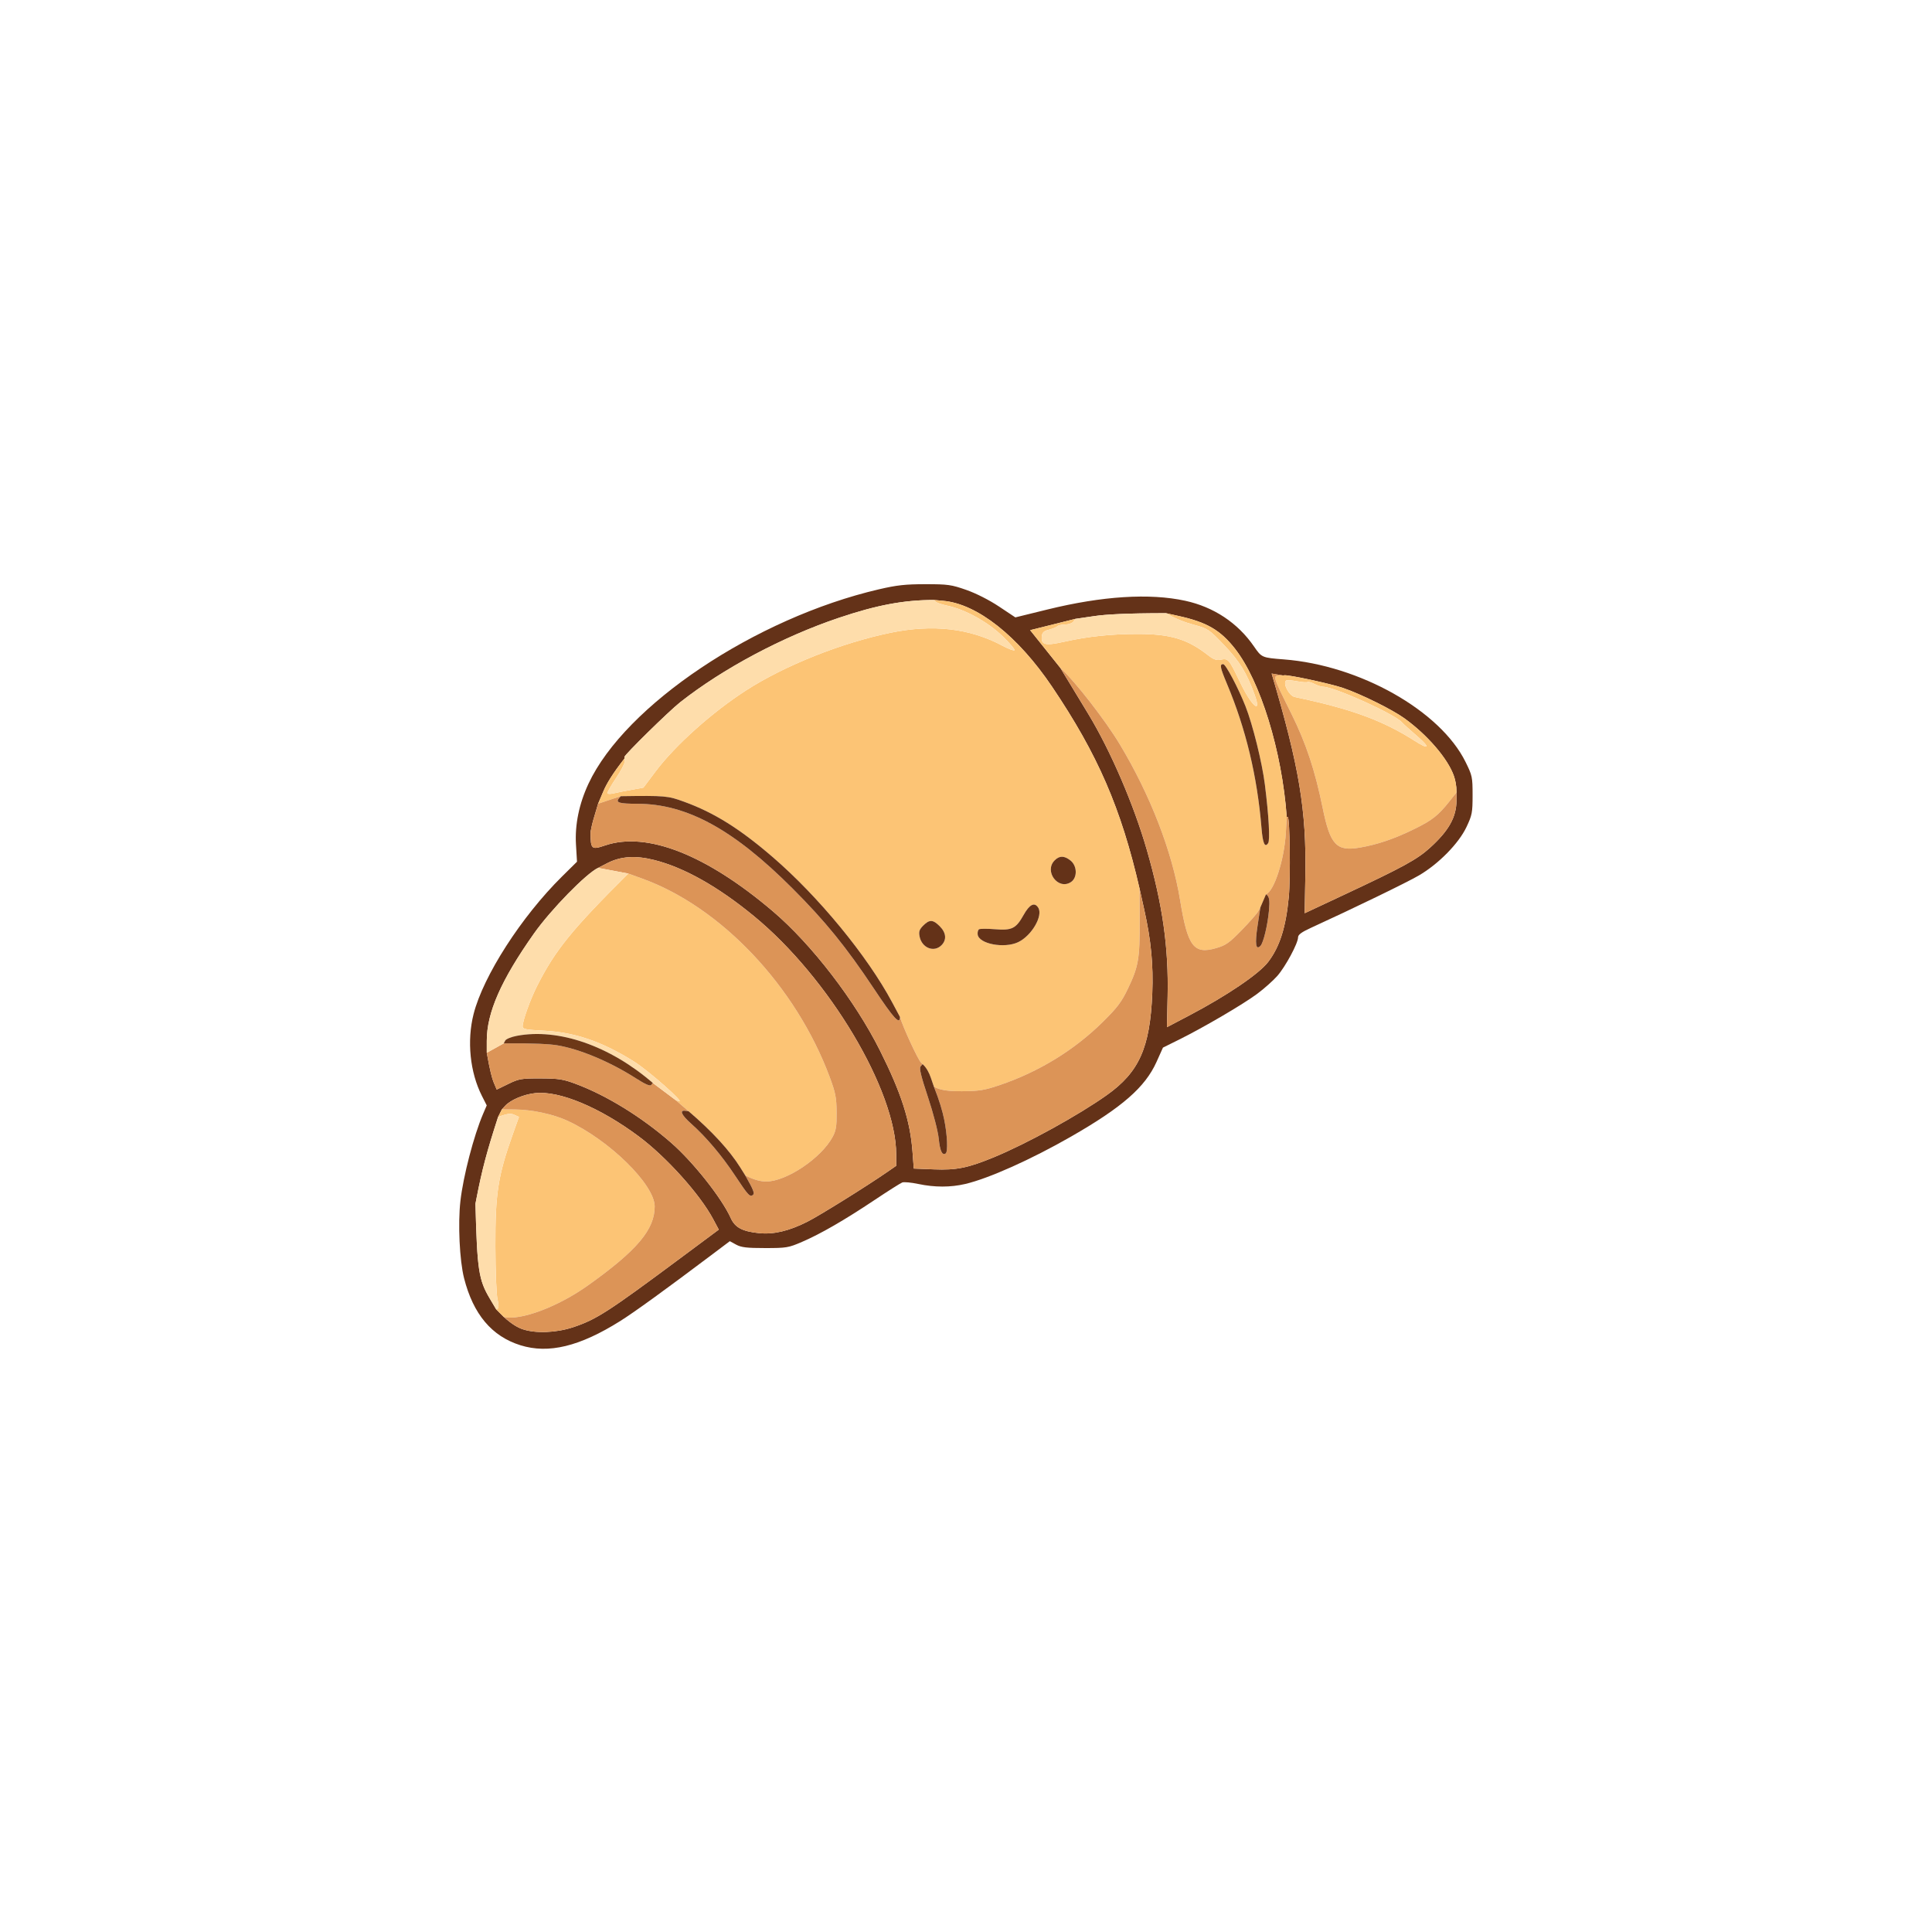
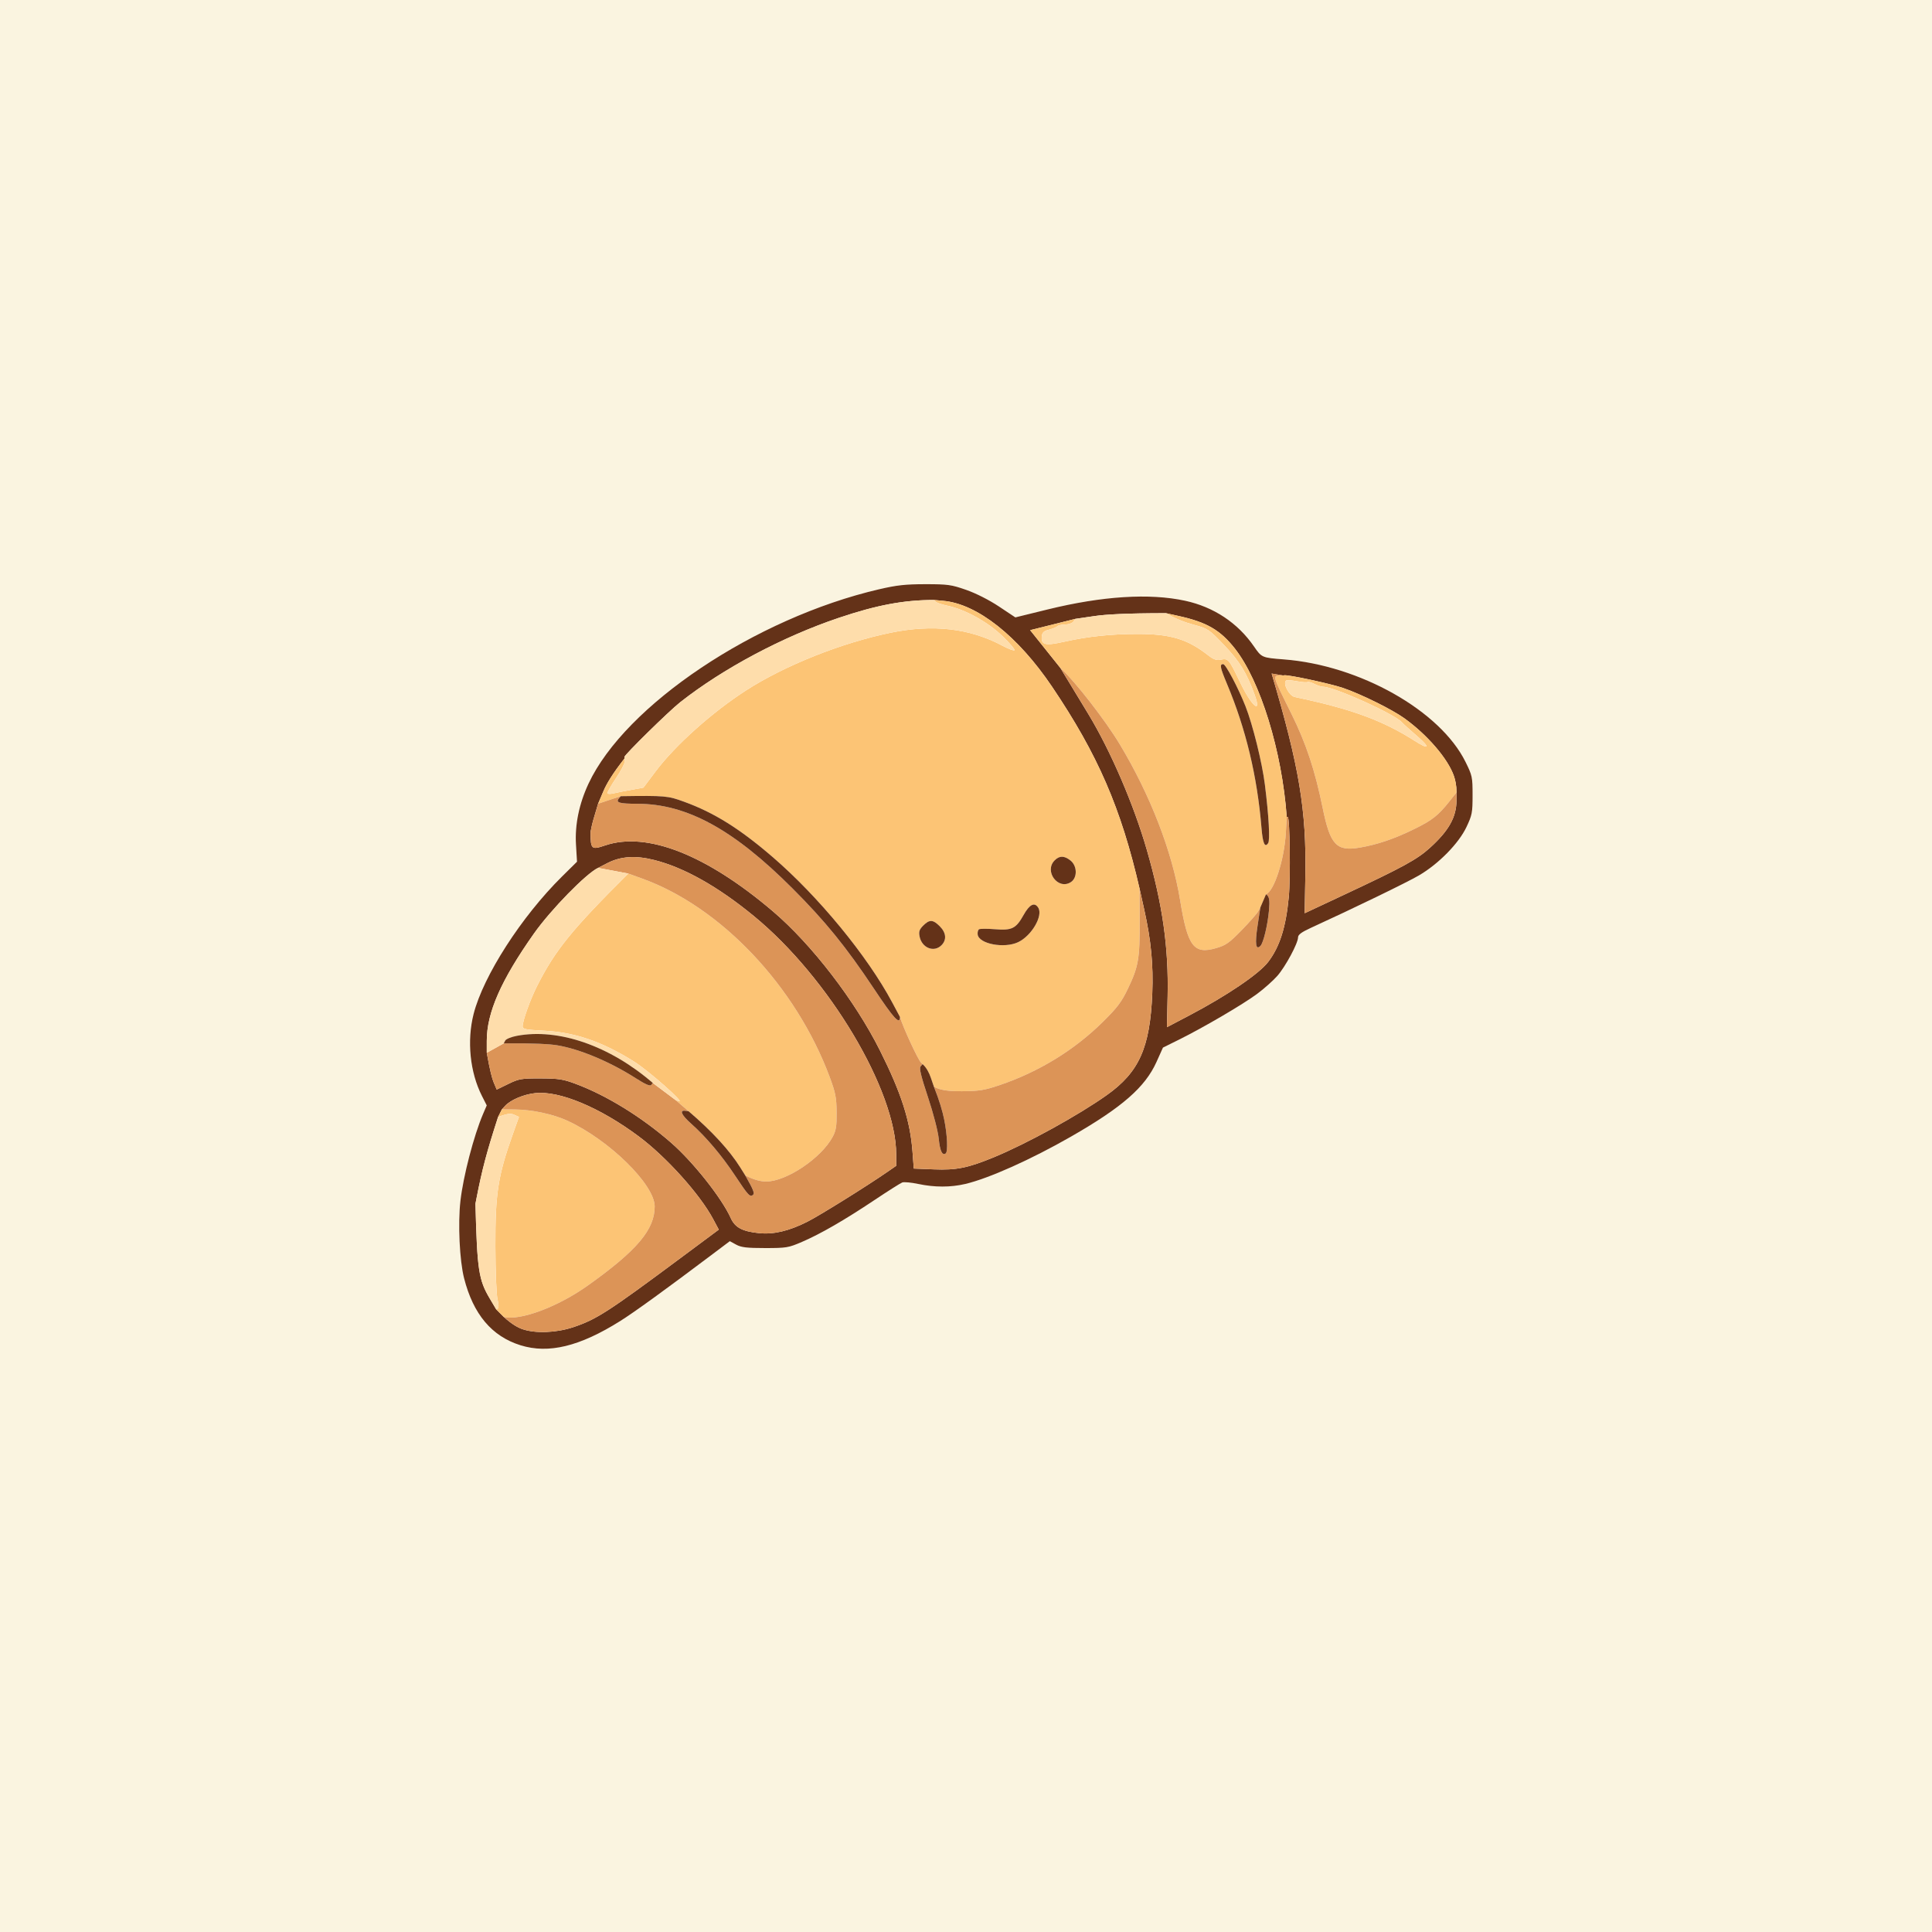
<svg xmlns="http://www.w3.org/2000/svg" width="1024" height="1024" viewBox="0 0 1024 1024">
+   <path id="1" d="M 0,1024 C 0,682.667 0,341.333 0,0 C 341.333,0 682.667,0 1024,0 C 1024,341.333 1024,682.667 1024,1024 C 682.667,1024 341.333,1024 0,1024 ZM 244.035,636.514 C 242.657,648.583 243.581,668.122 245.972,677.500 C 250.844,696.604 260.654,708.264 275.855,713.014 C 290.757,717.671 307.243,713.668 328.737,700.174 C 336.196,695.491 352.621,683.597 377.658,664.748 C 380.711,662.450 383.763,660.151 386.816,657.853 C 387.930,658.461 389.044,659.069 390.158,659.677 C 392.866,661.154 395.776,661.500 405.500,661.500 C 416.846,661.500 417.914,661.322 425.085,658.226 C 435.019,653.937 447.473,646.748 463.500,636.053 C 470.650,631.282 477.272,627.088 478.215,626.734 C 479.158,626.380 482.983,626.737 486.715,627.528 C 495.360,629.360 503.855,629.359 511.631,627.525 C 524.116,624.581 546.437,614.585 567.600,602.461 C 594.728,586.920 606.942,576.255 612.981,562.836 C 614.119,560.307 615.256,557.779 616.394,555.250 C 619.226,553.845 622.059,552.441 624.891,551.036 C 637.921,544.574 658.738,532.383 666.245,526.818 C 669.955,524.068 674.794,519.769 676.998,517.265 C 681.319,512.356 688,499.937 688,496.813 C 688,495.417 689.837,494.054 694.750,491.805 C 717.586,481.352 745.569,467.775 752,464.030 C 762.418,457.963 773.118,447.084 777.249,438.363 C 780.246,432.036 780.500,430.715 780.500,421.447 C 780.500,411.851 780.330,411.051 776.762,403.832 C 763.335,376.668 720.697,352.601 680.500,349.497 C 668.825,348.596 668.708,348.545 664.622,342.613 C 656.037,330.148 643.323,321.708 628.163,318.410 C 609.345,314.316 584.207,315.906 555.266,323.021 C 549.562,324.423 543.857,325.827 538.153,327.229 C 535.266,325.308 532.380,323.387 529.493,321.466 C 524.323,318.026 517.339,314.481 512.166,312.669 C 504.227,309.888 502.410,309.634 490.500,309.635 C 479.913,309.636 475.345,310.138 465.892,312.337 C 400.382,327.575 331.400,373.729 311.920,415.358 C 306.934,426.012 304.652,437.094 305.279,447.604 C 305.460,450.644 305.642,453.683 305.823,456.723 C 303.162,459.353 300.501,461.981 297.840,464.611 C 276.356,485.840 256.137,517.289 251.017,537.438 C 247.397,551.686 249.088,568.346 255.423,580.848 C 256.274,582.528 257.126,584.208 257.977,585.888 C 257.335,587.386 256.692,588.884 256.050,590.382 C 251.131,601.858 245.542,623.318 244.035,636.514 Z" fill="#FAF4E0" stroke="none" />
  <path id="26" d="M 244.035,636.514 C 245.542,623.318 251.131,601.858 256.050,590.382 C 256.692,588.884 257.335,587.386 257.977,585.888 C 257.126,584.208 256.274,582.528 255.423,580.848 C 249.088,568.346 247.397,551.686 251.017,537.438 C 256.137,517.289 276.356,485.840 297.840,464.611 C 300.501,461.981 303.162,459.353 305.823,456.723 C 305.642,453.683 305.460,450.644 305.279,447.604 C 304.652,437.094 306.934,426.012 311.920,415.358 C 331.400,373.729 400.382,327.575 465.892,312.337 C 475.345,310.138 479.913,309.636 490.500,309.635 C 502.410,309.634 504.227,309.888 512.166,312.669 C 517.339,314.481 524.323,318.026 529.493,321.466 C 532.380,323.387 535.266,325.308 538.153,327.229 C 543.857,325.827 549.562,324.423 555.266,323.021 C 584.207,315.906 609.345,314.316 628.163,318.410 C 643.323,321.708 656.037,330.148 664.622,342.613 C 668.708,348.545 668.825,348.596 680.500,349.497 C 720.697,352.601 763.335,376.668 776.762,403.832 C 780.330,411.051 780.500,411.851 780.500,421.447 C 780.500,430.715 780.246,432.036 777.249,438.363 C 773.118,447.084 762.418,457.963 752,464.030 C 745.569,467.775 717.586,481.352 694.750,491.805 C 689.837,494.054 688,495.417 688,496.813 C 688,499.937 681.319,512.356 676.998,517.265 C 674.794,519.769 669.955,524.068 666.245,526.818 C 658.738,532.383 637.921,544.574 624.891,551.036 C 622.059,552.441 619.226,553.845 616.394,555.250 C 615.256,557.779 614.119,560.307 612.981,562.836 C 606.942,576.255 594.728,586.920 567.600,602.461 C 546.437,614.585 524.116,624.581 511.631,627.525 C 503.855,629.359 495.360,629.360 486.715,627.528 C 482.983,626.737 479.158,626.380 478.215,626.734 C 477.272,627.088 470.650,631.282 463.500,636.053 C 447.473,646.748 435.019,653.937 425.085,658.226 C 417.914,661.322 416.846,661.500 405.500,661.500 C 395.776,661.500 392.866,661.154 390.158,659.677 C 389.044,659.069 387.930,658.461 386.816,657.853 C 383.763,660.151 380.711,662.450 377.658,664.748 C 352.621,683.597 336.196,695.491 328.737,700.174 C 307.243,713.668 290.757,717.671 275.855,713.014 C 260.654,708.264 250.844,696.604 245.972,677.500 C 243.581,668.122 242.657,648.583 244.035,636.514 ZM 263,694 C 264.333,695.333 265.667,696.667 267,698 C 271.263,701.859 274.493,703.658 276.928,704.489 C 283.881,706.861 294.844,706.434 303.824,703.442 C 316.058,699.366 322.271,695.361 360.735,666.767 C 367.480,661.753 374.225,656.738 380.970,651.724 C 379.970,649.853 378.971,647.983 377.971,646.112 C 370.952,632.980 353.178,613.219 338.613,602.355 C 318.043,587.011 296.597,578.026 283.753,579.368 C 277.639,580.007 270.661,582.943 267.750,586.101 C 267.167,586.734 266.583,587.367 266,588 C 265.333,589.333 264.667,590.667 264,592 C 258.025,610.410 255.522,619.845 252.552,635.156 C 252.368,636.104 252.184,637.052 252,638 C 252.903,673.053 253.700,678.331 259.587,688.250 C 260.725,690.167 261.862,692.083 263,694 ZM 604,471 C 594.186,428.347 581.886,399.961 557.635,364 C 539.471,337.064 517.968,320.077 499.974,318.450 C 498.316,318.300 496.658,318.150 495,318 C 479.047,318 464.639,320.710 444.500,327.499 C 414.772,337.520 383.181,354.336 360.500,372.211 C 354.528,376.918 330.845,400.180 330.936,401.250 C 330.957,401.500 330.979,401.750 331,402 C 324.596,410.138 321.445,415.538 319.868,419.250 C 318.912,421.500 317.956,423.750 317,426 C 314.747,433.321 313.848,436.696 313.547,438.223 C 313.365,439.149 313.182,440.074 313,441 C 313.043,450.210 313.423,450.553 320.816,448.062 C 342.911,440.619 374.415,453.023 409.697,483.055 C 430.247,500.547 453.240,530.455 466.463,556.895 C 477.722,579.407 482.412,594.017 483.650,610.432 C 483.874,613.409 484.099,616.387 484.323,619.364 C 487.852,619.505 491.382,619.646 494.911,619.787 C 506.987,620.270 513.017,619.050 526.896,613.313 C 544.437,606.062 571.501,591.161 586.618,580.430 C 603.777,568.250 609.549,555.329 610.733,526.447 C 611.345,511.515 610.089,498.398 606.500,482.250 C 605.667,478.500 604.833,474.750 604,471 ZM 570,328 C 562,330 554,332 546,334 C 551.333,340.667 556.667,347.333 562,354 C 569.295,366.013 573.866,373.550 576.865,378.500 C 588.658,397.967 600.929,426.475 607.857,450.500 C 616.205,479.449 619.428,502.163 618.860,528.036 C 618.740,533.500 618.620,538.965 618.500,544.429 C 622.394,542.384 626.288,540.339 630.182,538.294 C 650.285,527.736 667.358,516.162 672.172,509.830 C 678.303,501.766 681.529,491.607 683.075,475.500 C 684.073,465.102 683.659,433 682.527,433 C 682.351,433 682.176,433 682,433 C 679.483,398.087 668.028,360.905 654.502,343.748 C 646.768,333.937 639.610,329.786 624.750,326.495 C 622.500,325.997 620.250,325.498 618,325 C 596.688,325.012 585.888,325.687 580.250,326.508 C 576.833,327.005 573.417,327.503 570,328 ZM 772,420 C 772,416.320 771.348,413.404 770.552,411.147 C 767.358,402.095 756.648,389.629 744.500,380.823 C 737.985,376.100 721.539,367.949 711.793,364.612 C 705.303,362.390 683.182,357.613 680.750,357.909 C 680.500,357.939 680.250,357.970 680,358 C 678,357.667 676,357.333 674,357 C 688.649,406.427 692.490,429.497 691.859,464.265 C 691.739,470.853 691.620,477.443 691.500,484.031 C 698.538,480.732 705.576,477.432 712.614,474.133 C 743.769,459.528 751.070,455.533 757.889,449.362 C 767.895,440.307 771.918,433.135 771.973,424.250 C 771.982,422.833 771.991,421.417 772,420 ZM 258,558 C 259.627,567.295 260.813,571.683 261.685,573.747 C 262.214,574.998 262.742,576.249 263.271,577.500 C 265.309,576.508 267.347,575.516 269.385,574.524 C 275.058,571.763 276.294,571.552 286.500,571.587 C 296.037,571.620 298.498,571.997 305,574.423 C 321.535,580.593 340.089,592.025 355.695,605.660 C 367.445,615.925 382.566,635.027 387.337,645.630 C 389.575,650.603 393.478,652.686 402.245,653.584 C 410.015,654.380 418.115,652.478 427.868,647.566 C 434.275,644.339 459.154,628.854 470.250,621.186 C 471.833,620.092 473.417,618.998 475,617.904 C 475,615.906 475,613.908 475,611.910 C 475,577.938 439.368,518.243 399.569,485.541 C 380.539,469.904 362.669,459.843 346.800,455.830 C 336.823,453.307 328.976,453.833 321.855,457.500 C 320.237,458.333 318.618,459.167 317,460 C 310.688,462.967 291.892,482.213 283,494.813 C 265.547,519.545 258,536.720 258,551.710 C 258,553.807 258,555.903 258,558 Z" fill="#643218" stroke="none" />
  <path id="19" d="M 329,422 C 325,423.333 321,424.667 317,426 C 317.956,423.750 318.912,421.500 319.868,419.250 C 321.445,415.538 324.596,410.138 331,402 C 331.016,402.599 331.032,403.197 331.048,403.796 C 331.074,404.784 329.049,408.644 326.548,412.374 C 324.047,416.104 322,419.627 322,420.203 C 322,420.873 323.170,420.977 325.250,420.491 C 327.038,420.073 331.318,419.222 334.762,418.599 C 336.849,418.221 338.938,417.844 341.025,417.466 C 343.162,414.619 345.297,411.773 347.434,408.926 C 357.837,395.065 377.476,377.475 395.500,365.877 C 416.004,352.683 445.947,340.745 472,335.376 C 494.497,330.740 513.931,332.982 531.253,342.215 C 534.433,343.910 537.333,345.001 537.697,344.637 C 538.061,344.273 535.283,340.990 531.525,337.342 C 523.635,329.682 511.694,323.057 502.109,321.023 C 498.717,320.303 495.730,319.329 495,318 C 496.658,318.150 498.316,318.300 499.974,318.450 C 517.968,320.077 539.471,337.064 557.635,364 C 581.886,399.961 594.186,428.347 604,471 C 604.021,476.750 604.042,482.500 604.063,488.250 C 604.135,508.163 603.400,512.377 597.827,524 C 594.441,531.062 592.208,534.028 584.626,541.530 C 569.419,556.578 550.561,568.130 529.690,575.184 C 521.834,577.839 518.976,578.302 510,578.371 C 503.452,578.421 498.653,577.990 495,576 C 494.458,574.417 493.916,572.833 493.374,571.250 C 492.480,568.638 491.129,565.938 489,564 C 488.736,563.750 488.471,563.500 488.207,563.250 C 486.553,561.686 478.502,544.266 477,539 C 475.619,536.417 474.239,533.833 472.858,531.250 C 459.704,506.637 433.844,475.201 409.500,454.231 C 391.994,439.151 378.444,430.697 362.500,424.906 C 354.004,421.820 352.814,421.648 329,422 ZM 489.343,490.566 C 487.273,492.636 486.895,493.748 487.391,496.316 C 488.567,502.406 494.999,505.001 499,501 C 501.859,498.141 501.513,494.359 498.077,490.923 C 494.485,487.331 492.653,487.256 489.343,490.566 ZM 518.918,492.550 C 518.350,492.901 518.024,494.158 518.193,495.344 C 518.902,500.320 532.320,502.840 539.632,499.370 C 546.790,495.973 552.976,485.356 550.283,481.087 C 548.327,477.986 545.675,479.316 542.509,484.984 C 538.476,492.204 536.354,493.249 527.226,492.505 C 523.225,492.179 519.486,492.199 518.918,492.550 ZM 559,456 C 553.226,461.774 560.833,471.961 567.606,467.523 C 571.119,465.221 570.987,458.922 567.365,456.073 C 564.052,453.467 561.555,453.445 559,456 Z" fill="#FCC475" stroke="none" />
  <path id="19" d="M 358,583 C 358.583,583.214 359.167,583.428 359.750,583.642 C 363.681,585.085 343.880,567.566 335.988,562.618 C 319.146,552.059 304.737,547.128 288.250,546.281 C 278.593,545.785 277,545.465 277,544.017 C 277,541.046 281.059,529.717 284.702,522.518 C 294.283,503.585 303.153,492.655 333,463 C 335.417,463.871 337.833,464.743 340.250,465.614 C 382.110,480.706 421.834,522.714 439.741,570.823 C 442.848,579.170 443.353,581.737 443.421,589.500 C 443.486,596.921 443.119,599.211 441.331,602.551 C 435.304,613.808 416.813,626.231 406.082,626.231 C 403.478,626.231 399.919,625.504 395,623 C 394.113,621.583 393.226,620.167 392.339,618.750 C 386.672,609.701 377.385,599.594 365,589 C 362.667,587 360.333,585 358,583 Z" fill="#FCC475" stroke="none" />
  <path id="19" d="M 546,334 C 554,332 562,330 570,328 C 569.626,328.500 569.252,329 568.878,329.500 C 568.261,330.325 566.326,331 564.578,331 C 562.830,331 560.972,331.415 560.450,331.922 C 559.927,332.429 557.925,333.242 556,333.729 C 553.295,334.414 552.431,335.189 552.199,337.143 C 551.639,341.856 553.897,342.412 564.212,340.098 C 576.584,337.323 589.038,336.015 603,336.023 C 620.444,336.033 629.340,338.717 640.291,347.272 C 643.138,349.496 644.769,350.096 646.838,349.682 C 651.054,348.839 651.206,349.015 657.453,362 C 663.351,374.261 668.807,378.914 665.074,368.500 C 660.866,356.760 657.015,350.472 648.771,341.880 C 640.682,333.449 640.325,333.212 632.500,331.068 C 628.100,329.862 623.037,328.003 618,325 C 620.250,325.498 622.500,325.997 624.750,326.495 C 639.610,329.786 646.768,333.937 654.502,343.748 C 668.028,360.905 679.483,398.087 682,433 C 681.846,435.750 681.691,438.500 681.537,441.250 C 680.732,455.585 675.354,472.302 671,474 C 670,476.333 669,478.667 668,481 C 667.586,481.734 667.171,482.468 666.757,483.202 C 666.073,484.413 662.136,488.870 658.007,493.106 C 651.485,499.798 649.721,501.034 644.560,502.530 C 632.702,505.967 629.483,501.678 625.481,477.109 C 621.284,451.346 609.705,421.425 593.509,394.493 C 585.780,381.640 569.742,361.030 562,354 C 556.667,347.333 551.333,340.667 546,334 ZM 648.317,352 C 646.333,352 646.681,353.803 650.351,362.530 C 660.313,386.223 666.388,411.584 668.615,438.781 C 669.289,447.011 670.380,449.515 672.146,446.878 C 673.215,445.282 672.505,432.549 670.416,415.845 C 668.953,404.145 663.966,384.016 660.120,374.288 C 656.239,364.472 649.634,352 648.317,352 Z" fill="#FCC475" stroke="none" />
  <path id="20" d="M 317,426 C 321,424.667 325,423.333 329,422 C 328.680,422.387 328.360,422.773 328.040,423.160 C 326.181,425.406 328.212,426 337.809,426.015 C 364.005,426.057 388.716,439.547 420.069,470.921 C 437.464,488.327 448.420,501.814 463.186,524 C 473.851,540.023 477,543.443 477,539 C 478.502,544.266 486.553,561.686 488.207,563.250 C 488.471,563.500 488.736,563.750 489,564 C 488.640,564.417 488.281,564.833 487.921,565.250 C 487.129,566.167 488.172,570.493 491.836,581.500 C 494.678,590.039 497.138,599.515 497.547,603.500 C 498.222,610.080 499.354,612.517 501.202,611.375 C 502.507,610.569 502.112,601.458 500.416,593.248 C 499.545,589.031 497.970,583.425 495,576 C 498.653,577.990 503.452,578.421 510,578.371 C 518.976,578.302 521.834,577.839 529.690,575.184 C 550.561,568.130 569.419,556.578 584.626,541.530 C 592.208,534.028 594.441,531.062 597.827,524 C 603.400,512.377 604.135,508.163 604.063,488.250 C 604.042,482.500 604.021,476.750 604,471 C 604.833,474.750 605.667,478.500 606.500,482.250 C 610.089,498.398 611.345,511.515 610.733,526.447 C 609.549,555.329 603.777,568.250 586.618,580.430 C 571.501,591.161 544.437,606.062 526.896,613.313 C 513.017,619.050 506.987,620.270 494.911,619.787 C 491.382,619.646 487.852,619.505 484.323,619.364 C 484.099,616.387 483.874,613.409 483.650,610.432 C 482.412,594.017 477.722,579.407 466.463,556.895 C 453.240,530.455 430.247,500.547 409.697,483.055 C 374.415,453.023 342.911,440.619 320.816,448.062 C 313.423,450.553 313.043,450.210 313,441 C 313.182,440.074 313.365,439.149 313.547,438.223 C 313.848,436.696 314.747,433.321 317,426 Z" fill="#DC9457" stroke="none" />
  <path id="20" d="M 267,553 C 283.429,552.886 291.416,553.385 295.349,554.035 C 307.289,556.009 323.397,562.781 337.203,571.630 C 341.965,574.682 344.535,575.800 345.126,575.074 C 345.417,574.716 345.709,574.358 346,574 C 350,577 354,580 358,583 C 360.333,585 362.667,587 365,589 C 364.453,588.917 363.905,588.833 363.358,588.750 C 359.961,588.233 361.094,590.897 366.210,595.455 C 374.261,602.627 382.575,612.461 389.691,623.228 C 396.635,633.735 397.628,634.772 399.214,633.186 C 399.933,632.467 399.444,630.738 395,623 C 399.919,625.504 403.478,626.231 406.082,626.231 C 416.813,626.231 435.304,613.808 441.331,602.551 C 443.119,599.211 443.486,596.921 443.421,589.500 C 443.353,581.737 442.848,579.170 439.741,570.823 C 421.834,522.714 382.110,480.706 340.250,465.614 C 337.833,464.743 335.417,463.871 333,463 C 327.667,462 322.333,461 317,460 C 318.618,459.167 320.237,458.333 321.855,457.500 C 328.976,453.833 336.823,453.307 346.800,455.830 C 362.669,459.843 380.539,469.904 399.569,485.541 C 439.368,518.243 475,577.938 475,611.910 C 475,613.908 475,615.906 475,617.904 C 473.417,618.998 471.833,620.092 470.250,621.186 C 459.154,628.854 434.275,644.339 427.868,647.566 C 418.115,652.478 410.015,654.380 402.245,653.584 C 393.478,652.686 389.575,650.603 387.337,645.630 C 382.566,635.027 367.445,615.925 355.695,605.660 C 340.089,592.025 321.535,580.593 305,574.423 C 298.498,571.997 296.037,571.620 286.500,571.587 C 276.294,571.552 275.058,571.763 269.385,574.524 C 267.347,575.516 265.309,576.508 263.271,577.500 C 262.742,576.249 262.214,574.998 261.685,573.747 C 260.813,571.683 259.627,567.295 258,558 C 261,556.333 264,554.667 267,553 Z" fill="#DC9457" stroke="none" />
  <path id="19" d="M 263,694 C 263.298,693.835 263.597,693.671 263.895,693.506 C 264.410,693.221 264.334,691.207 263.713,688.756 C 263.102,686.344 262.606,674.102 262.568,660.500 C 262.489,632.446 263.942,623.182 271.940,600.743 C 272.981,597.824 274.021,594.904 275.062,591.985 C 274.247,591.614 273.431,591.242 272.616,590.871 C 270.816,590.051 269.356,590.053 264,592 C 264.667,590.667 265.333,589.333 266,588 C 268.248,588.014 270.496,588.028 272.744,588.042 C 281.878,588.099 293.185,590.512 300.807,594.034 C 322.977,604.277 347,627.898 347,639.453 C 347,651.703 337.667,662.746 311.636,681.298 C 295.661,692.683 275.762,700.129 267,698 C 265.667,696.667 264.333,695.333 263,694 Z" fill="#FCC475" stroke="none" />
  <path id="19" d="M 772,420 C 770.750,421.575 769.500,423.149 768.250,424.724 C 762.269,432.259 759.075,434.769 749.500,439.459 C 738.983,444.610 730.150,447.617 720.778,449.236 C 708.357,451.382 705.039,447.860 701.058,428.299 C 696.989,408.306 692.296,394.140 684.536,378.436 C 673.814,356.737 674.094,358 680,358 C 680.250,357.970 680.500,357.939 680.750,357.909 C 683.182,357.613 705.303,362.390 711.793,364.612 C 721.539,367.949 737.985,376.100 744.500,380.823 C 756.648,389.629 767.358,402.095 770.552,411.147 C 771.348,413.404 772,416.320 772,420 ZM 681.766,360.644 C 679.671,361.939 683.178,368.791 686.268,369.438 C 716.044,375.673 732.829,381.810 749.848,392.684 C 757.670,397.682 758.216,396.242 750.883,389.958 C 747.380,386.956 743.836,383.740 743.007,382.811 C 739.078,378.408 707.171,364.014 701.294,363.994 C 700.307,363.991 698.216,363.318 696.646,362.499 C 695.076,361.680 693.439,361.229 693.007,361.496 C 692.575,361.763 690.041,361.574 687.377,361.076 C 684.712,360.578 682.187,360.384 681.766,360.644 Z" fill="#FCC475" stroke="none" />
  <path id="20" d="M 267,698 C 275.762,700.129 295.661,692.683 311.636,681.298 C 337.667,662.746 347,651.703 347,639.453 C 347,627.898 322.977,604.277 300.807,594.034 C 293.185,590.512 281.878,588.099 272.744,588.042 C 270.496,588.028 268.248,588.014 266,588 C 266.583,587.367 267.167,586.734 267.750,586.101 C 270.661,582.943 277.639,580.007 283.753,579.368 C 296.597,578.026 318.043,587.011 338.613,602.355 C 353.178,613.219 370.952,632.980 377.971,646.112 C 378.971,647.983 379.970,649.853 380.970,651.724 C 374.225,656.738 367.480,661.753 360.735,666.767 C 322.271,695.361 316.058,699.366 303.824,703.442 C 294.844,706.434 283.881,706.861 276.928,704.489 C 274.493,703.658 271.263,701.859 267,698 Z" fill="#DC9457" stroke="none" />
  <path id="20" d="M 562,354 C 569.742,361.030 585.780,381.640 593.509,394.493 C 609.705,421.425 621.284,451.346 625.481,477.109 C 629.483,501.678 632.702,505.967 644.560,502.530 C 649.721,501.034 651.485,499.798 658.007,493.106 C 662.136,488.870 666.073,484.413 666.757,483.202 C 667.171,482.468 667.586,481.734 668,481 C 667.510,484.243 667.019,487.486 666.529,490.729 C 665.077,500.334 665.577,503.823 668.051,501.349 C 669.627,499.773 671.873,490.418 672.604,482.387 C 673.045,477.538 672.893,475.071 671,474 C 675.354,472.302 680.732,455.585 681.537,441.250 C 681.691,438.500 681.846,435.750 682,433 C 682.176,433 682.351,433 682.527,433 C 683.659,433 684.073,465.102 683.075,475.500 C 681.529,491.607 678.303,501.766 672.172,509.830 C 667.358,516.162 650.285,527.736 630.182,538.294 C 626.288,540.339 622.394,542.384 618.500,544.429 C 618.620,538.965 618.740,533.500 618.860,528.036 C 619.428,502.163 616.205,479.449 607.857,450.500 C 600.929,426.475 588.658,397.967 576.865,378.500 C 573.866,373.550 569.295,366.013 562,354 Z" fill="#DC9457" stroke="none" />
  <path id="24" d="M 495,318 C 495.730,319.329 498.717,320.303 502.109,321.023 C 511.694,323.057 523.635,329.682 531.525,337.342 C 535.283,340.990 538.061,344.273 537.697,344.637 C 537.333,345.001 534.433,343.910 531.253,342.215 C 513.931,332.982 494.497,330.740 472,335.376 C 445.947,340.745 416.004,352.683 395.500,365.877 C 377.476,377.475 357.837,395.065 347.434,408.926 C 345.297,411.773 343.162,414.619 341.025,417.466 C 338.938,417.844 336.849,418.221 334.762,418.599 C 331.318,419.222 327.038,420.073 325.250,420.491 C 323.170,420.977 322,420.873 322,420.203 C 322,419.627 324.047,416.104 326.548,412.374 C 329.049,408.644 331.074,404.784 331.048,403.796 C 331.032,403.197 331.016,402.599 331,402 C 330.979,401.750 330.957,401.500 330.936,401.250 C 330.845,400.180 354.528,376.918 360.500,372.211 C 383.181,354.336 414.772,337.520 444.500,327.499 C 464.639,320.710 479.047,318 495,318 Z" fill="#FEDDAB" stroke="none" />
  <path id="20" d="M 680,358 C 674.094,358 673.814,356.737 684.536,378.436 C 692.296,394.140 696.989,408.306 701.058,428.299 C 705.039,447.860 708.357,451.382 720.778,449.236 C 730.150,447.617 738.983,444.610 749.500,439.459 C 759.075,434.769 762.269,432.259 768.250,424.724 C 769.500,423.149 770.750,421.575 772,420 C 771.991,421.417 771.982,422.833 771.973,424.250 C 771.918,433.135 767.895,440.307 757.889,449.362 C 751.070,455.533 743.769,459.528 712.614,474.133 C 705.576,477.432 698.538,480.732 691.500,484.031 C 691.620,477.443 691.739,470.853 691.859,464.265 C 692.490,429.497 688.649,406.427 674,357 C 676,357.333 678,357.667 680,358 Z" fill="#DC9457" stroke="none" />
  <path id="24" d="M 346,574 C 323.178,554.267 295.964,544.835 273.917,549.016 C 270.971,549.575 268.211,550.700 267.781,551.516 C 267.521,552.011 267.260,552.505 267,553 C 264,554.667 261,556.333 258,558 C 258,555.903 258,553.807 258,551.710 C 258,536.720 265.547,519.545 283,494.813 C 291.892,482.213 310.688,462.967 317,460 C 322.333,461 327.667,462 333,463 C 303.153,492.655 294.283,503.585 284.702,522.518 C 281.059,529.717 277,541.046 277,544.017 C 277,545.465 278.593,545.785 288.250,546.281 C 304.737,547.128 319.146,552.059 335.988,562.618 C 343.880,567.566 363.681,585.085 359.750,583.642 C 359.167,583.428 358.583,583.214 358,583 C 354,580 350,577 346,574 Z" fill="#FEDDAB" stroke="none" />
  <path id="24" d="M 618,325 C 623.037,328.003 628.100,329.862 632.500,331.068 C 640.325,333.212 640.682,333.449 648.771,341.880 C 657.015,350.472 660.866,356.760 665.074,368.500 C 668.807,378.914 663.351,374.261 657.453,362 C 651.206,349.015 651.054,348.839 646.838,349.682 C 644.769,350.096 643.138,349.496 640.291,347.272 C 629.340,338.717 620.444,336.033 603,336.023 C 589.038,336.015 576.584,337.323 564.212,340.098 C 553.897,342.412 551.639,341.856 552.199,337.143 C 552.431,335.189 553.295,334.414 556,333.729 C 557.925,333.242 559.927,332.429 560.450,331.922 C 560.972,331.415 562.830,331 564.578,331 C 566.326,331 568.261,330.325 568.878,329.500 C 569.252,329 569.626,328.500 570,328 C 573.417,327.503 576.833,327.005 580.250,326.508 C 585.888,325.687 596.688,325.012 618,325 Z" fill="#FEDDAB" stroke="none" />
  <path id="26" d="M 329,422 C 352.814,421.648 354.004,421.820 362.500,424.906 C 378.444,430.697 391.994,439.151 409.500,454.231 C 433.844,475.201 459.704,506.637 472.858,531.250 C 474.239,533.833 475.619,536.417 477,539 C 477,543.443 473.851,540.023 463.186,524 C 448.420,501.814 437.464,488.327 420.069,470.921 C 388.716,439.547 364.005,426.057 337.809,426.015 C 328.212,426 326.181,425.406 328.040,423.160 C 328.360,422.773 328.680,422.387 329,422 Z" fill="#643218" stroke="none" />
  <path id="24" d="M 264,592 C 269.356,590.053 270.816,590.051 272.616,590.871 C 273.431,591.242 274.247,591.614 275.062,591.985 C 274.021,594.904 272.981,597.824 271.940,600.743 C 263.942,623.182 262.489,632.446 262.568,660.500 C 262.606,674.102 263.102,686.344 263.713,688.756 C 264.334,691.207 264.410,693.221 263.895,693.506 C 263.597,693.671 263.298,693.835 263,694 C 261.862,692.083 260.725,690.167 259.587,688.250 C 253.700,678.331 252.903,673.053 252,638 C 252.184,637.052 252.368,636.104 252.552,635.156 C 255.522,619.845 258.025,610.410 264,592 Z" fill="#FEDDAB" stroke="none" />
  <path id="24" d="M 681.766,360.644 C 682.187,360.384 684.712,360.578 687.377,361.076 C 690.041,361.574 692.575,361.763 693.007,361.496 C 693.439,361.229 695.076,361.680 696.646,362.499 C 698.216,363.318 700.307,363.991 701.294,363.994 C 707.171,364.014 739.078,378.408 743.007,382.811 C 743.836,383.740 747.380,386.956 750.883,389.958 C 758.216,396.242 757.670,397.682 749.848,392.684 C 732.829,381.810 716.044,375.673 686.268,369.438 C 683.178,368.791 679.671,361.939 681.766,360.644 Z" fill="#FEDDAB" stroke="none" />
  <path id="26" d="M 648.317,352 C 649.634,352 656.239,364.472 660.120,374.288 C 663.966,384.016 668.953,404.145 670.416,415.845 C 672.505,432.549 673.215,445.282 672.146,446.878 C 670.380,449.515 669.289,447.011 668.615,438.781 C 666.388,411.584 660.313,386.223 650.351,362.530 C 646.681,353.803 646.333,352 648.317,352 Z" fill="#643218" stroke="none" />
  <path id="26" d="M 518.918,492.550 C 519.486,492.199 523.225,492.179 527.226,492.505 C 536.354,493.249 538.476,492.204 542.509,484.984 C 545.675,479.316 548.327,477.986 550.283,481.087 C 552.976,485.356 546.790,495.973 539.632,499.370 C 532.320,502.840 518.902,500.320 518.193,495.344 C 518.024,494.158 518.350,492.901 518.918,492.550 Z" fill="#643218" stroke="none" />
  <path id="26" d="M 365,589 C 377.385,599.594 386.672,609.701 392.339,618.750 C 393.226,620.167 394.113,621.583 395,623 C 399.444,630.738 399.933,632.467 399.214,633.186 C 397.628,634.772 396.635,633.735 389.691,623.228 C 382.575,612.461 374.261,602.627 366.210,595.455 C 361.094,590.897 359.961,588.233 363.358,588.750 C 363.905,588.833 364.453,588.917 365,589 Z" fill="#643218" stroke="none" />
  <path id="26" d="M 489,564 C 491.129,565.938 492.480,568.638 493.374,571.250 C 493.916,572.833 494.458,574.417 495,576 C 497.970,583.425 499.545,589.031 500.416,593.248 C 502.112,601.458 502.507,610.569 501.202,611.375 C 499.354,612.517 498.222,610.080 497.547,603.500 C 497.138,599.515 494.678,590.039 491.836,581.500 C 488.172,570.493 487.129,566.167 487.921,565.250 C 488.281,564.833 488.640,564.417 489,564 Z" fill="#643218" stroke="none" />
  <path id="26" d="M 489.343,490.566 C 492.653,487.256 494.485,487.331 498.077,490.923 C 501.513,494.359 501.859,498.141 499,501 C 494.999,505.001 488.567,502.406 487.391,496.316 C 486.895,493.748 487.273,492.636 489.343,490.566 Z" fill="#643218" stroke="none" />
  <path id="26" d="M 668,481 C 669,478.667 670,476.333 671,474 C 672.893,475.071 673.045,477.538 672.604,482.387 C 671.873,490.418 669.627,499.773 668.051,501.349 C 665.577,503.823 665.077,500.334 666.529,490.729 C 667.019,487.486 667.510,484.243 668,481 Z" fill="#643218" stroke="none" />
  <path id="26" d="M 559,456 C 561.555,453.445 564.052,453.467 567.365,456.073 C 570.987,458.922 571.119,465.221 567.606,467.523 C 560.833,471.961 553.226,461.774 559,456 Z" fill="#643218" stroke="none" />
  <path id="6" d="M 346,574 C 345.709,574.358 345.417,574.716 345.126,575.074 C 344.535,575.800 341.965,574.682 337.203,571.630 C 323.397,562.781 307.289,556.009 295.349,554.035 C 291.416,553.385 283.429,552.886 267,553 C 267.260,552.505 267.521,552.011 267.781,551.516 C 268.211,550.700 270.971,549.575 273.917,549.016 C 295.964,544.835 323.178,554.267 346,574 Z" fill="#6D3817" stroke="none" />
</svg>
